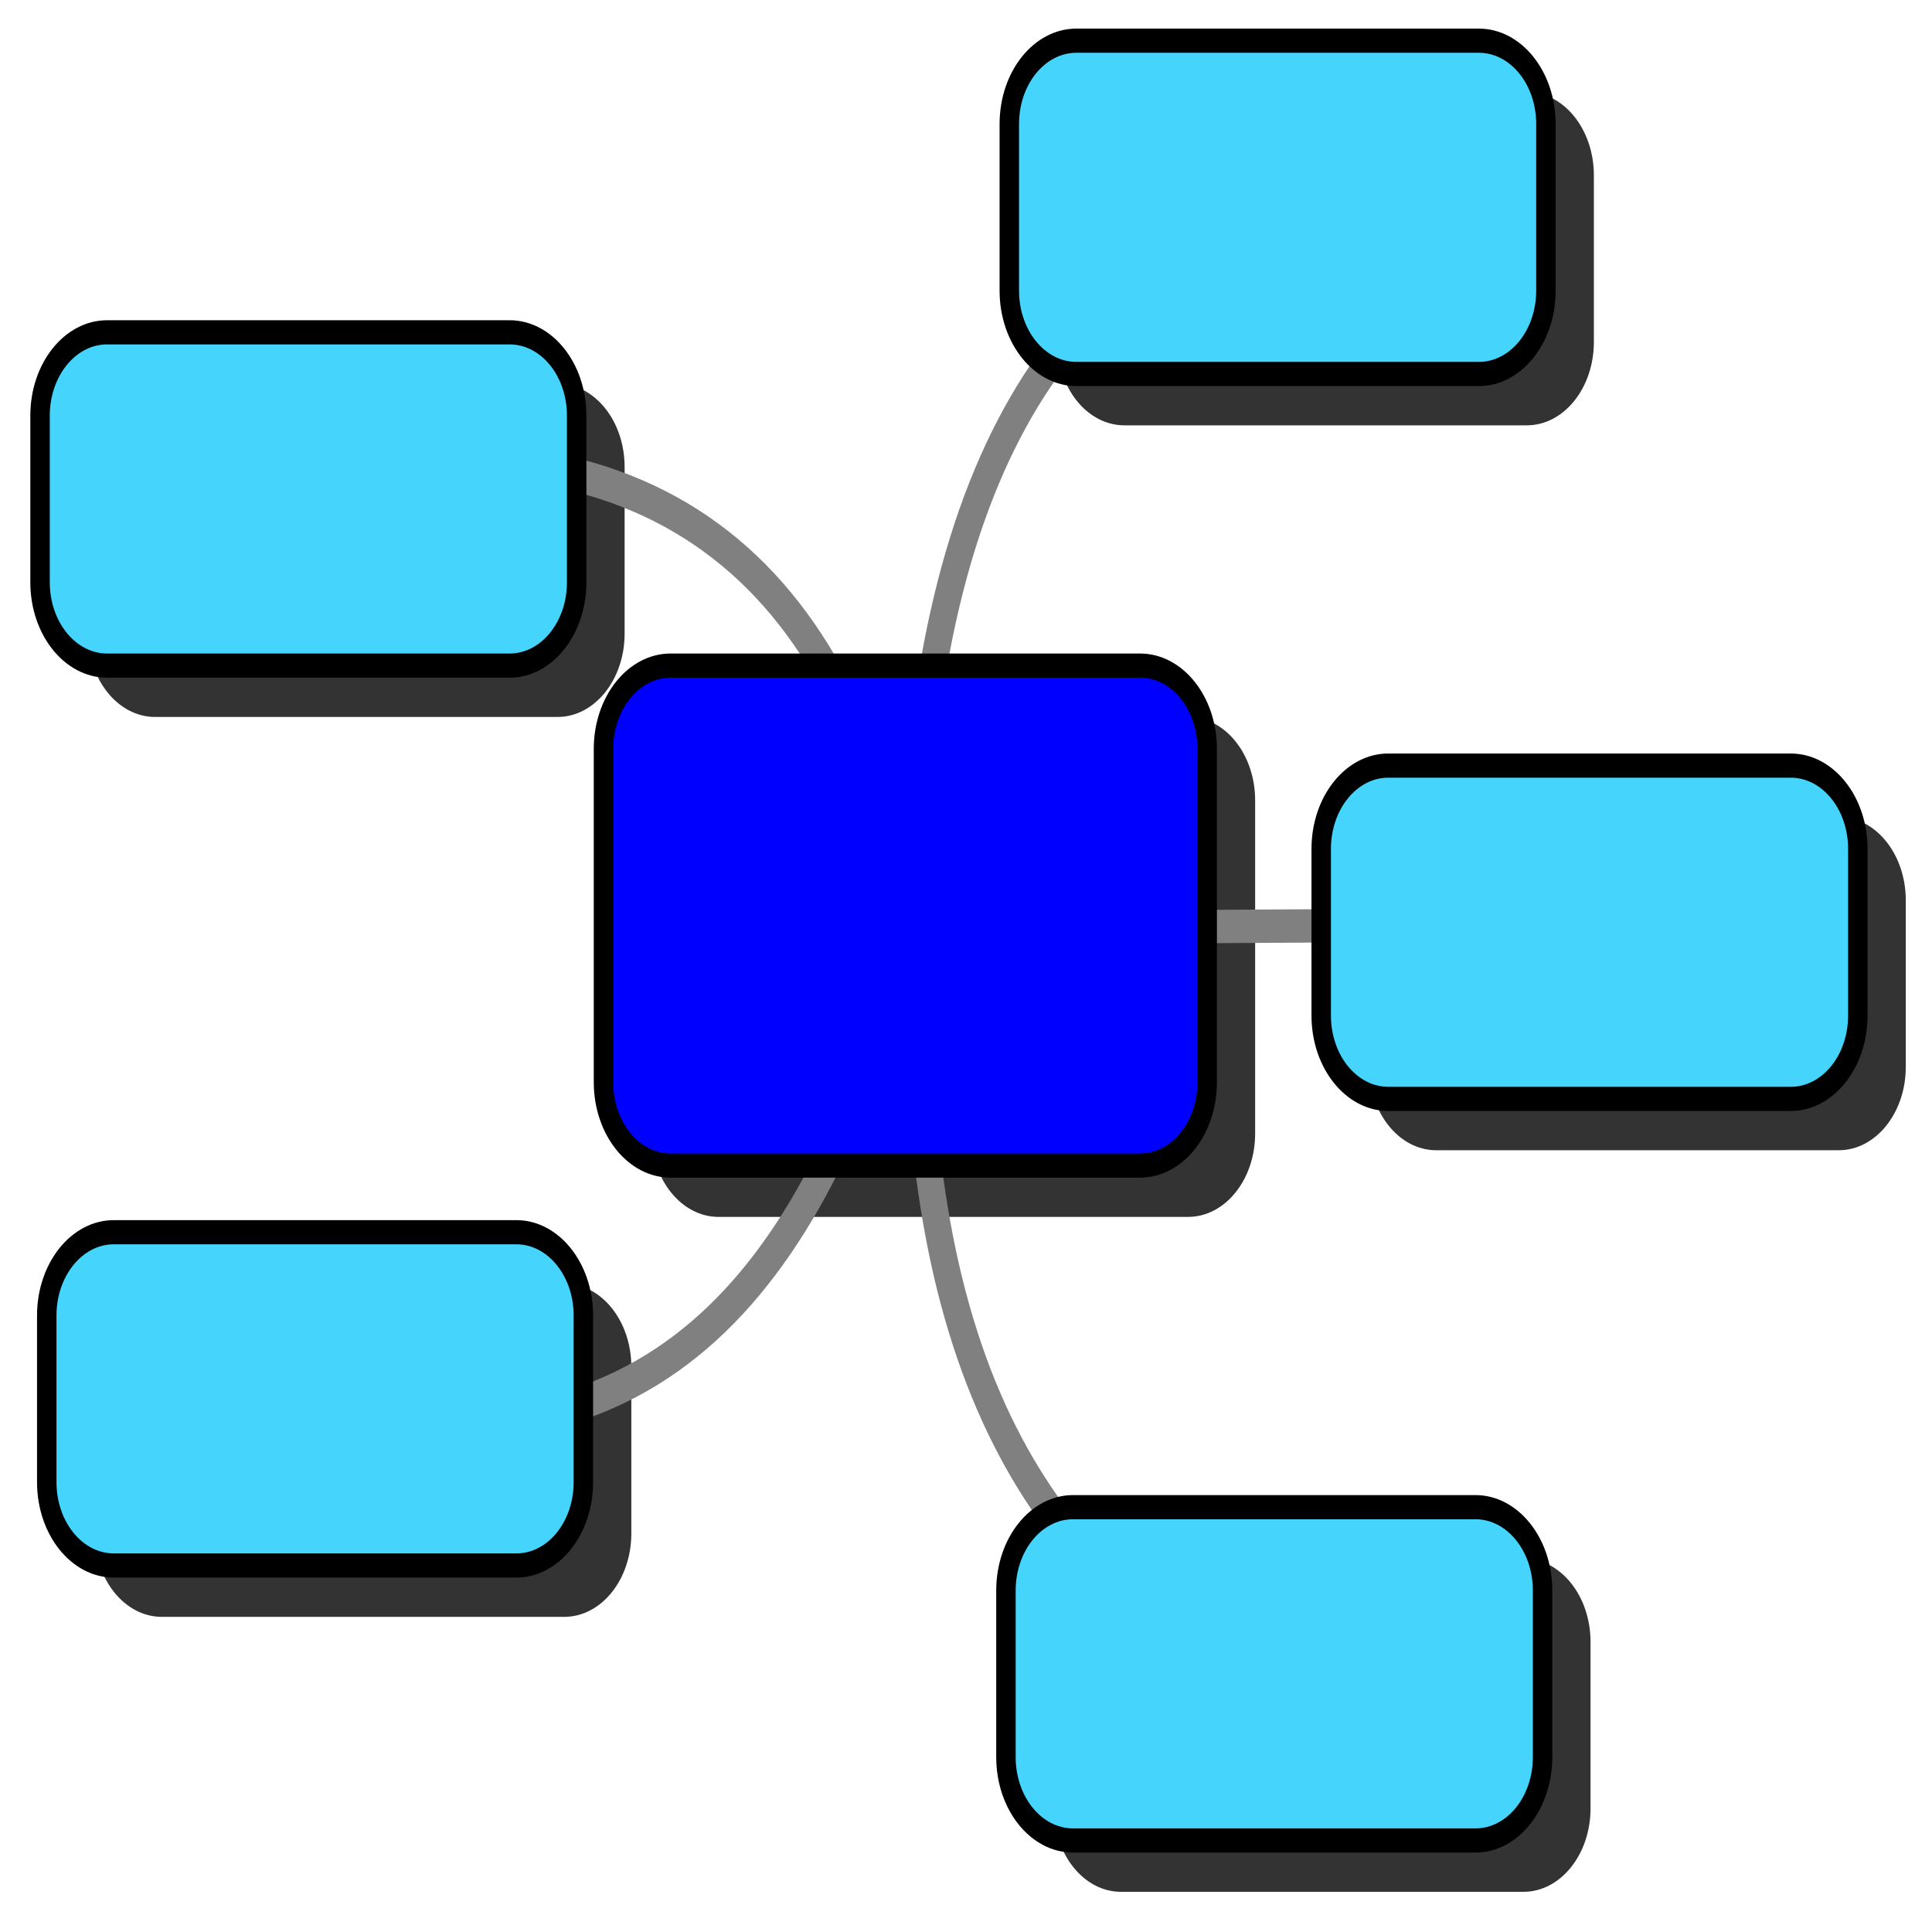
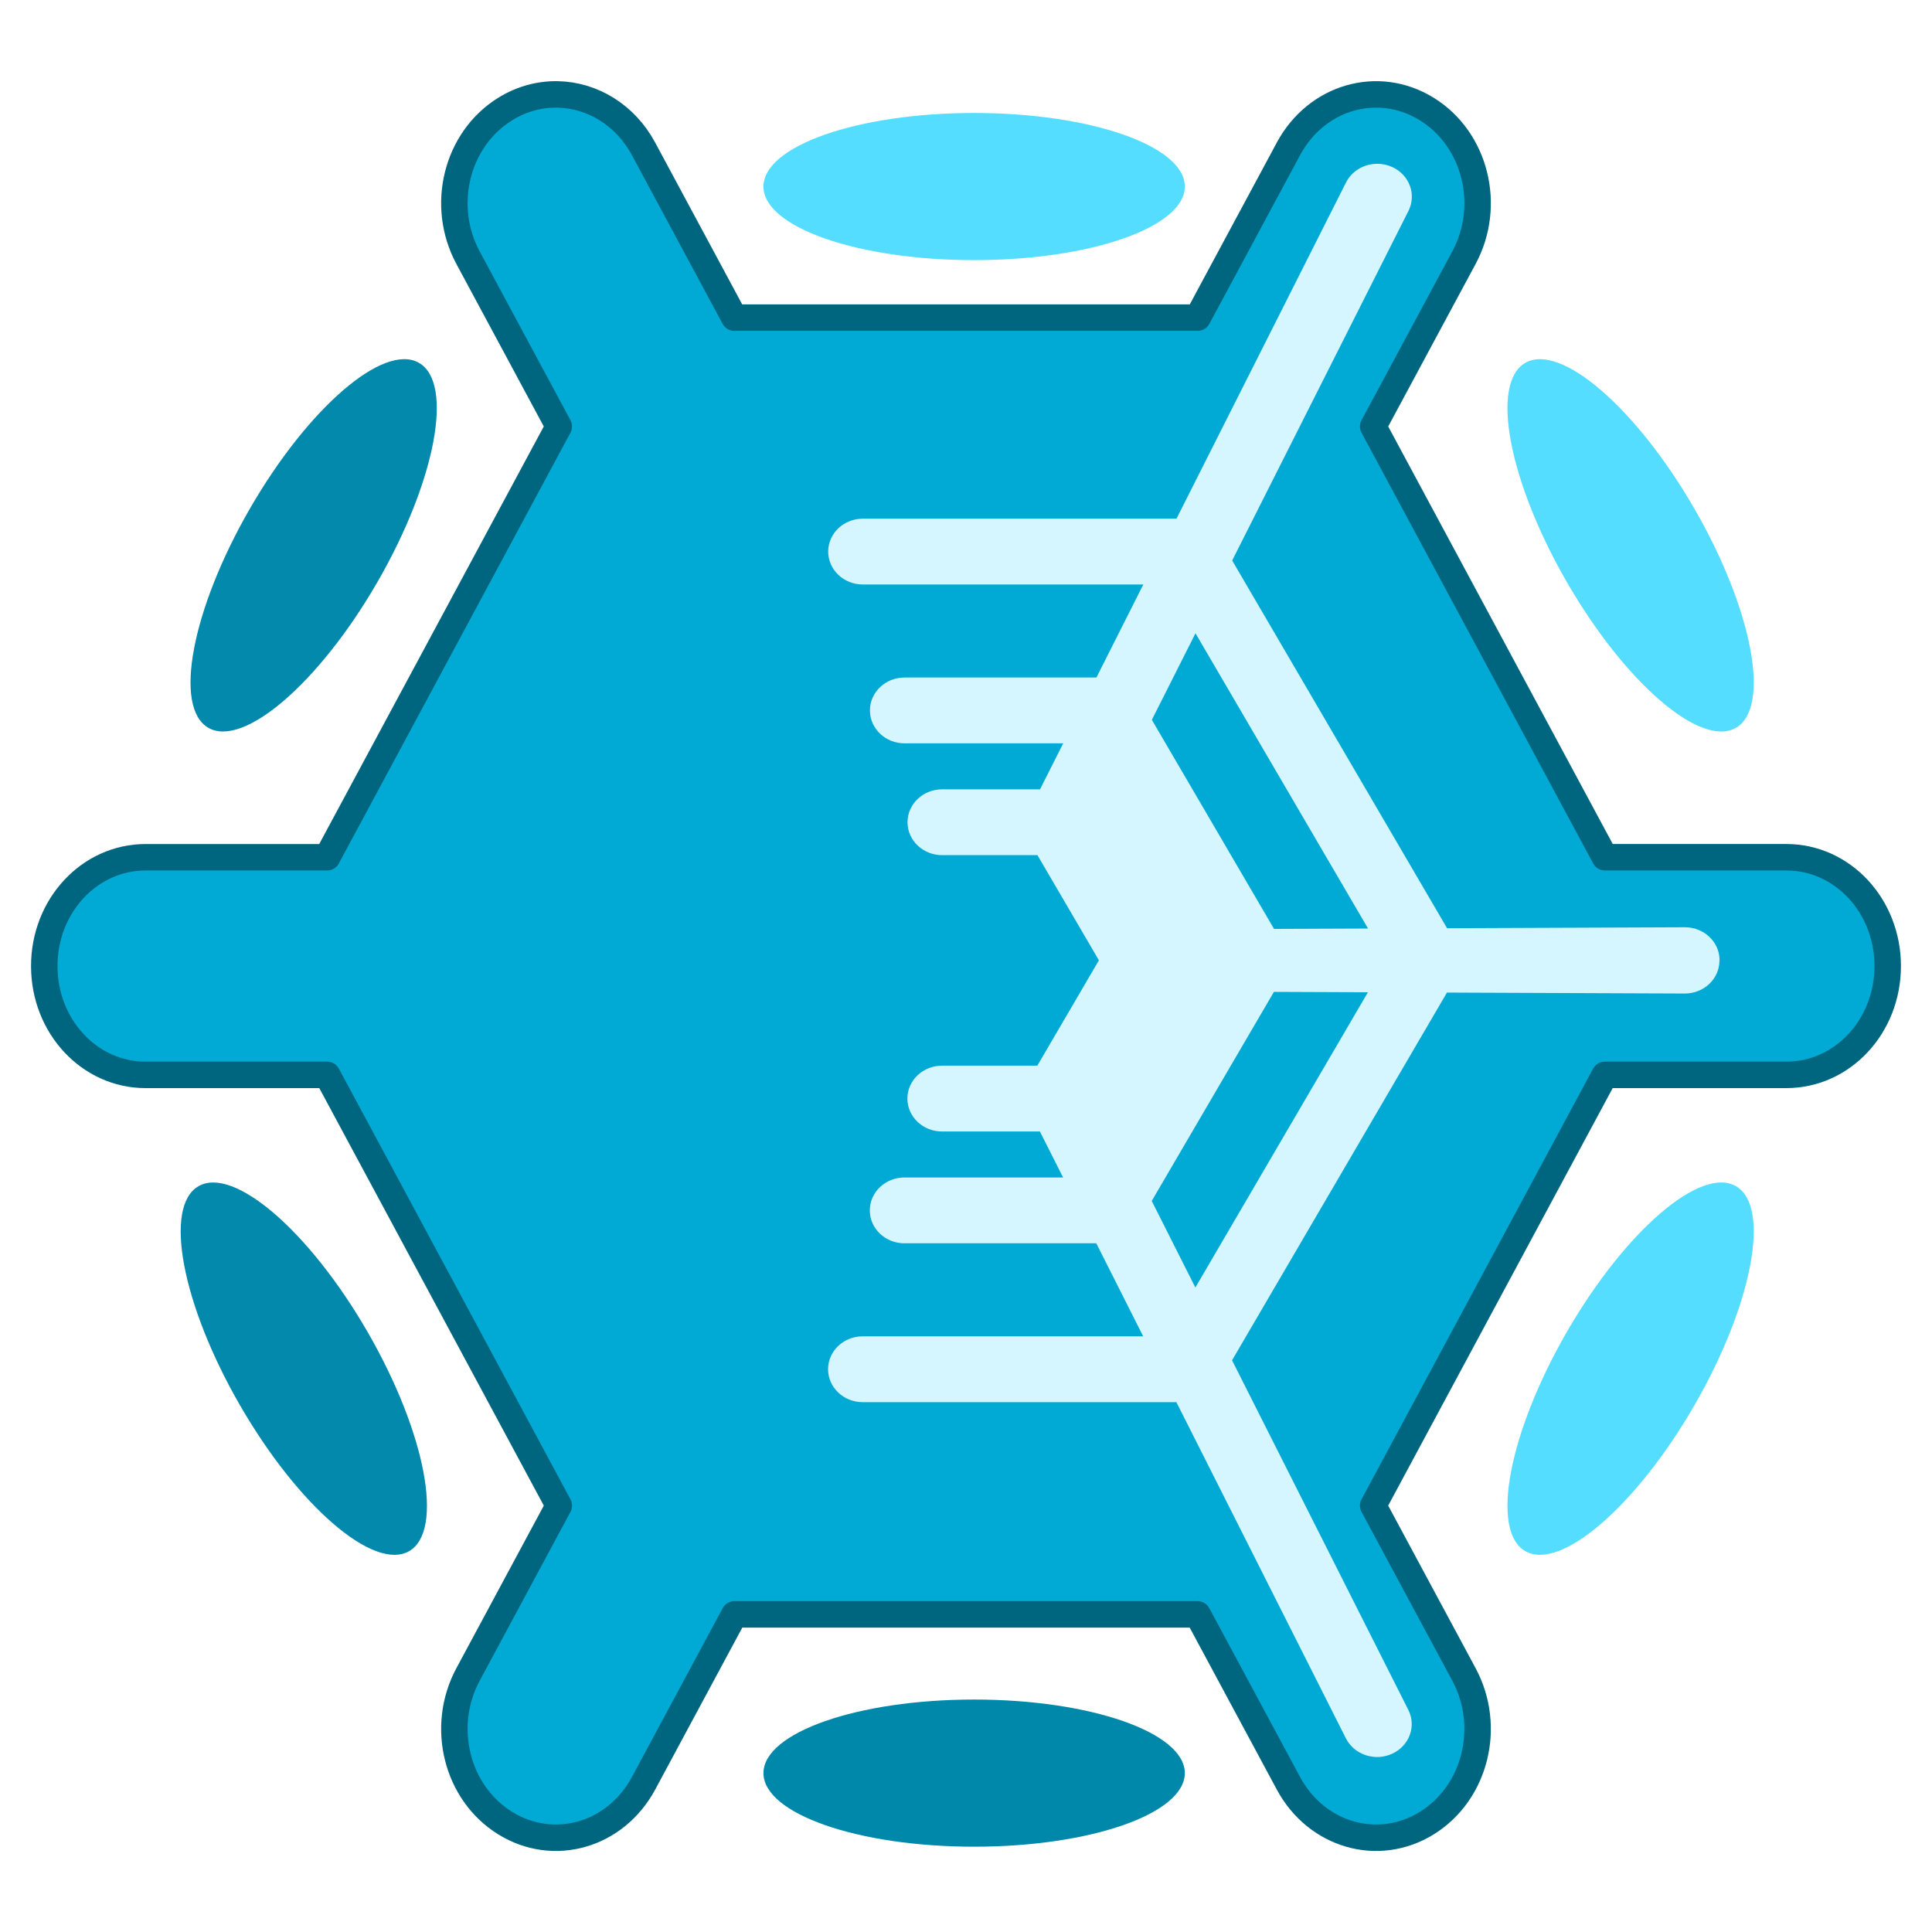
- <svg xmlns="http://www.w3.org/2000/svg" width="32" height="32" version="1.1" id="svg46">
-   <defs id="defs50" />
-   <g transform="matrix(0.1111,0,0,-0.13801,-2.597535,52.65707)" stroke="#000000" stroke-linecap="square" stroke-linejoin="round" stroke-width="2.9" id="g40-3" style="fill:#333333;stroke:none">
-     <g fill="#44d4fc" id="g36-6" style="fill:#333333;stroke:none">
-       <rect transform="scale(1,-1)" x="227.5" y="-283.5" width="80" height="40" ry="10" id="rect26-7" style="fill:#333333;stroke:none" />
-       <rect transform="scale(1,-1)" x="36.5" y="-335.5" width="80" height="40" ry="10" id="rect28-5" style="fill:#333333;stroke:none" />
-       <rect transform="scale(1,-1)" x="181" y="-370.5" width="80" height="40" ry="10" id="rect30-3" style="fill:#333333;stroke:none" />
-       <rect transform="scale(1,-1)" x="180.5" y="-194.5" width="80" height="40" ry="10" id="rect32-5" style="fill:#333333;stroke:none" />
-       <rect transform="scale(1,-1)" x="37.5" y="-227.5" width="80" height="40" ry="10" id="rect34-6" style="fill:#333333;stroke:none" />
-     </g>
-     <rect transform="scale(1,-1)" x="120.5" y="-295.5" width="90" height="60" ry="10" fill="#0000ff" id="rect38-2" style="fill:#333333;stroke:none" />
+ <svg xmlns="http://www.w3.org/2000/svg" width="145.34mm" height="145.34mm" version="1.1" viewBox="0 0 515 515">
+   <path transform="scale(.93753)" d="m158.66 26.846c-5.093-0.118-10.285 1.218-15.037 4.164-13.825 8.569-18.528 27.416-10.547 42.258l25.805 47.984-65.867 122.49h-51.611c-15.963 0-28.814 13.797-28.814 30.936s12.851 30.936 28.814 30.936h51.629l65.857 122.47-25.812 48c-7.982 14.842-3.278 33.691 10.547 42.26 13.824 8.569 31.378 3.518 39.359-11.324l25.818-48.01h131.71l25.818 48.01c7.982 14.842 25.535 19.893 39.359 11.324 13.825-8.569 18.53-27.418 10.549-42.26l-25.814-48.004 65.857-122.47h51.631c15.963 0 28.812-13.797 28.812-30.936s-12.849-30.936-28.812-30.936h-51.613l-65.867-122.48 25.807-47.988c7.982-14.842 3.276-33.689-10.549-42.258-13.824-8.569-31.378-3.52-39.359 11.322l-25.801 47.979h-131.75l-25.801-47.979c-5.238-9.74-14.598-15.262-24.322-15.486z" fill="#00aad4" stroke="#006680" stroke-linecap="round" stroke-linejoin="round" stroke-width="7.526" />
+   <path transform="scale(.93753)" d="m391.47 46.576a9.844 9.358 0 0 0-8.766 5.311l-48.195 95.584h-89.189a9.844 9.358 0 0 0-9.844 9.357 9.844 9.358 0 0 0 9.844 9.359h79.752l-13.336 26.447h-54.549a9.844 9.358 0 0 0-9.844 9.357 9.844 9.358 0 0 0 9.844 9.359h45.113l-6.594 13.076h-27.832a9.844 9.358 0 0 0-9.844 9.357 9.844 9.358 0 0 0 9.844 9.359h27.098l17.479 29.904h-0.01l-17.504 29.949h-27.098a9.844 9.358 0 0 0-9.844 9.359 9.844 9.358 0 0 0 9.844 9.357h27.832l6.594 13.076h-45.113a9.844 9.358 0 0 0-9.844 9.359 9.844 9.358 0 0 0 9.844 9.357h54.549l13.336 26.447h-79.752a9.844 9.358 0 0 0-9.844 9.359 9.844 9.358 0 0 0 9.844 9.357h89.189l48.195 95.584a9.844 9.358 0 0 0 13.131 4.393 9.844 9.358 0 0 0 4.621-12.484l-50.117-99.395 61.098-104.55 67.594 0.27a9.844 9.358 0 0 0 9.885-9.318 9.844 9.358 0 0 0 0-0.08h0.035a9.844 9.358 0 0 0 0-0.125 9.844 9.358 0 0 0-9.885-9.318l-67.594 0.27-61.098-104.55 50.117-99.395a9.844 9.358 0 0 0-4.621-12.484 9.844 9.358 0 0 0-4.365-0.918zm-51.562 133.48 49.061 83.949-26.729 0.107-34.74-59.445 12.408-24.611zm22.297 101.96 26.729 0.107-49.061 83.949-12.408-24.611 34.74-59.445z" fill="#d5f6ff" />
+   <g fill="#5df">
+     <ellipse cx="259.67" cy="49.729" rx="56.16" ry="19.613" />
+     <ellipse transform="rotate(-60)" cx="-98.625" cy="558.84" rx="56.16" ry="19.613" />
+     <ellipse transform="matrix(-.5 -.86603 -.86603 .5 0 0)" cx="-343.22" cy="-303.74" rx="56.16" ry="19.613" />
  </g>
-   <g transform="matrix(0.1111,0,0,-0.13801,-3.39,51.81)" fill="none" stroke="#808080" stroke-width="4" id="g10">
-     <path d="m 74.5,318.5 c 55.136,8.233 83.507,-12.592 92,-55 0.319,55.528 22.276,79.5 54.5,88.5" id="path4" />
-     <path d="M 270,264.5 166.5,264 c -12.954,-38.988 -35.309,-66.696 -88,-58" id="path6" />
-     <path d="m 167.5,263.5 c -1.986,-53.877 19.664,-77.226 49.5,-90" id="path8" />
-   </g>
-   <g transform="matrix(0.1111,0,0,-0.13801,-3.39174,51.80653)" stroke="#000000" stroke-linecap="square" stroke-linejoin="round" stroke-width="2.9" id="g40">
-     <g fill="#44d4fc" id="g36">
-       <rect transform="scale(1,-1)" x="227.5" y="-283.5" width="80" height="40" ry="10" id="rect26" />
-       <rect transform="scale(1,-1)" x="36.5" y="-335.5" width="80" height="40" ry="10" id="rect28" />
-       <rect transform="scale(1,-1)" x="181" y="-370.5" width="80" height="40" ry="10" id="rect30" />
-       <rect transform="scale(1,-1)" x="180.5" y="-194.5" width="80" height="40" ry="10" id="rect32" />
-       <rect transform="scale(1,-1)" x="37.5" y="-227.5" width="80" height="40" ry="10" id="rect34" />
-     </g>
-     <rect transform="scale(1,-1)" x="120.5" y="-295.5" width="90" height="60" ry="10" fill="#0000ff" id="rect38" />
+   <g fill="#08a">
+     <ellipse cx="259.67" cy="472.65" rx="56.16" ry="19.613" />
+     <ellipse transform="matrix(-.5 -.86603 -.86603 .5 0 0)" cx="-356.45" cy="112.28" rx="56.16" ry="19.613" opacity=".992" />
+     <ellipse transform="rotate(-60)" cx="-84.083" cy="145.09" rx="56.16" ry="19.613" opacity=".992" />
  </g>
</svg>
